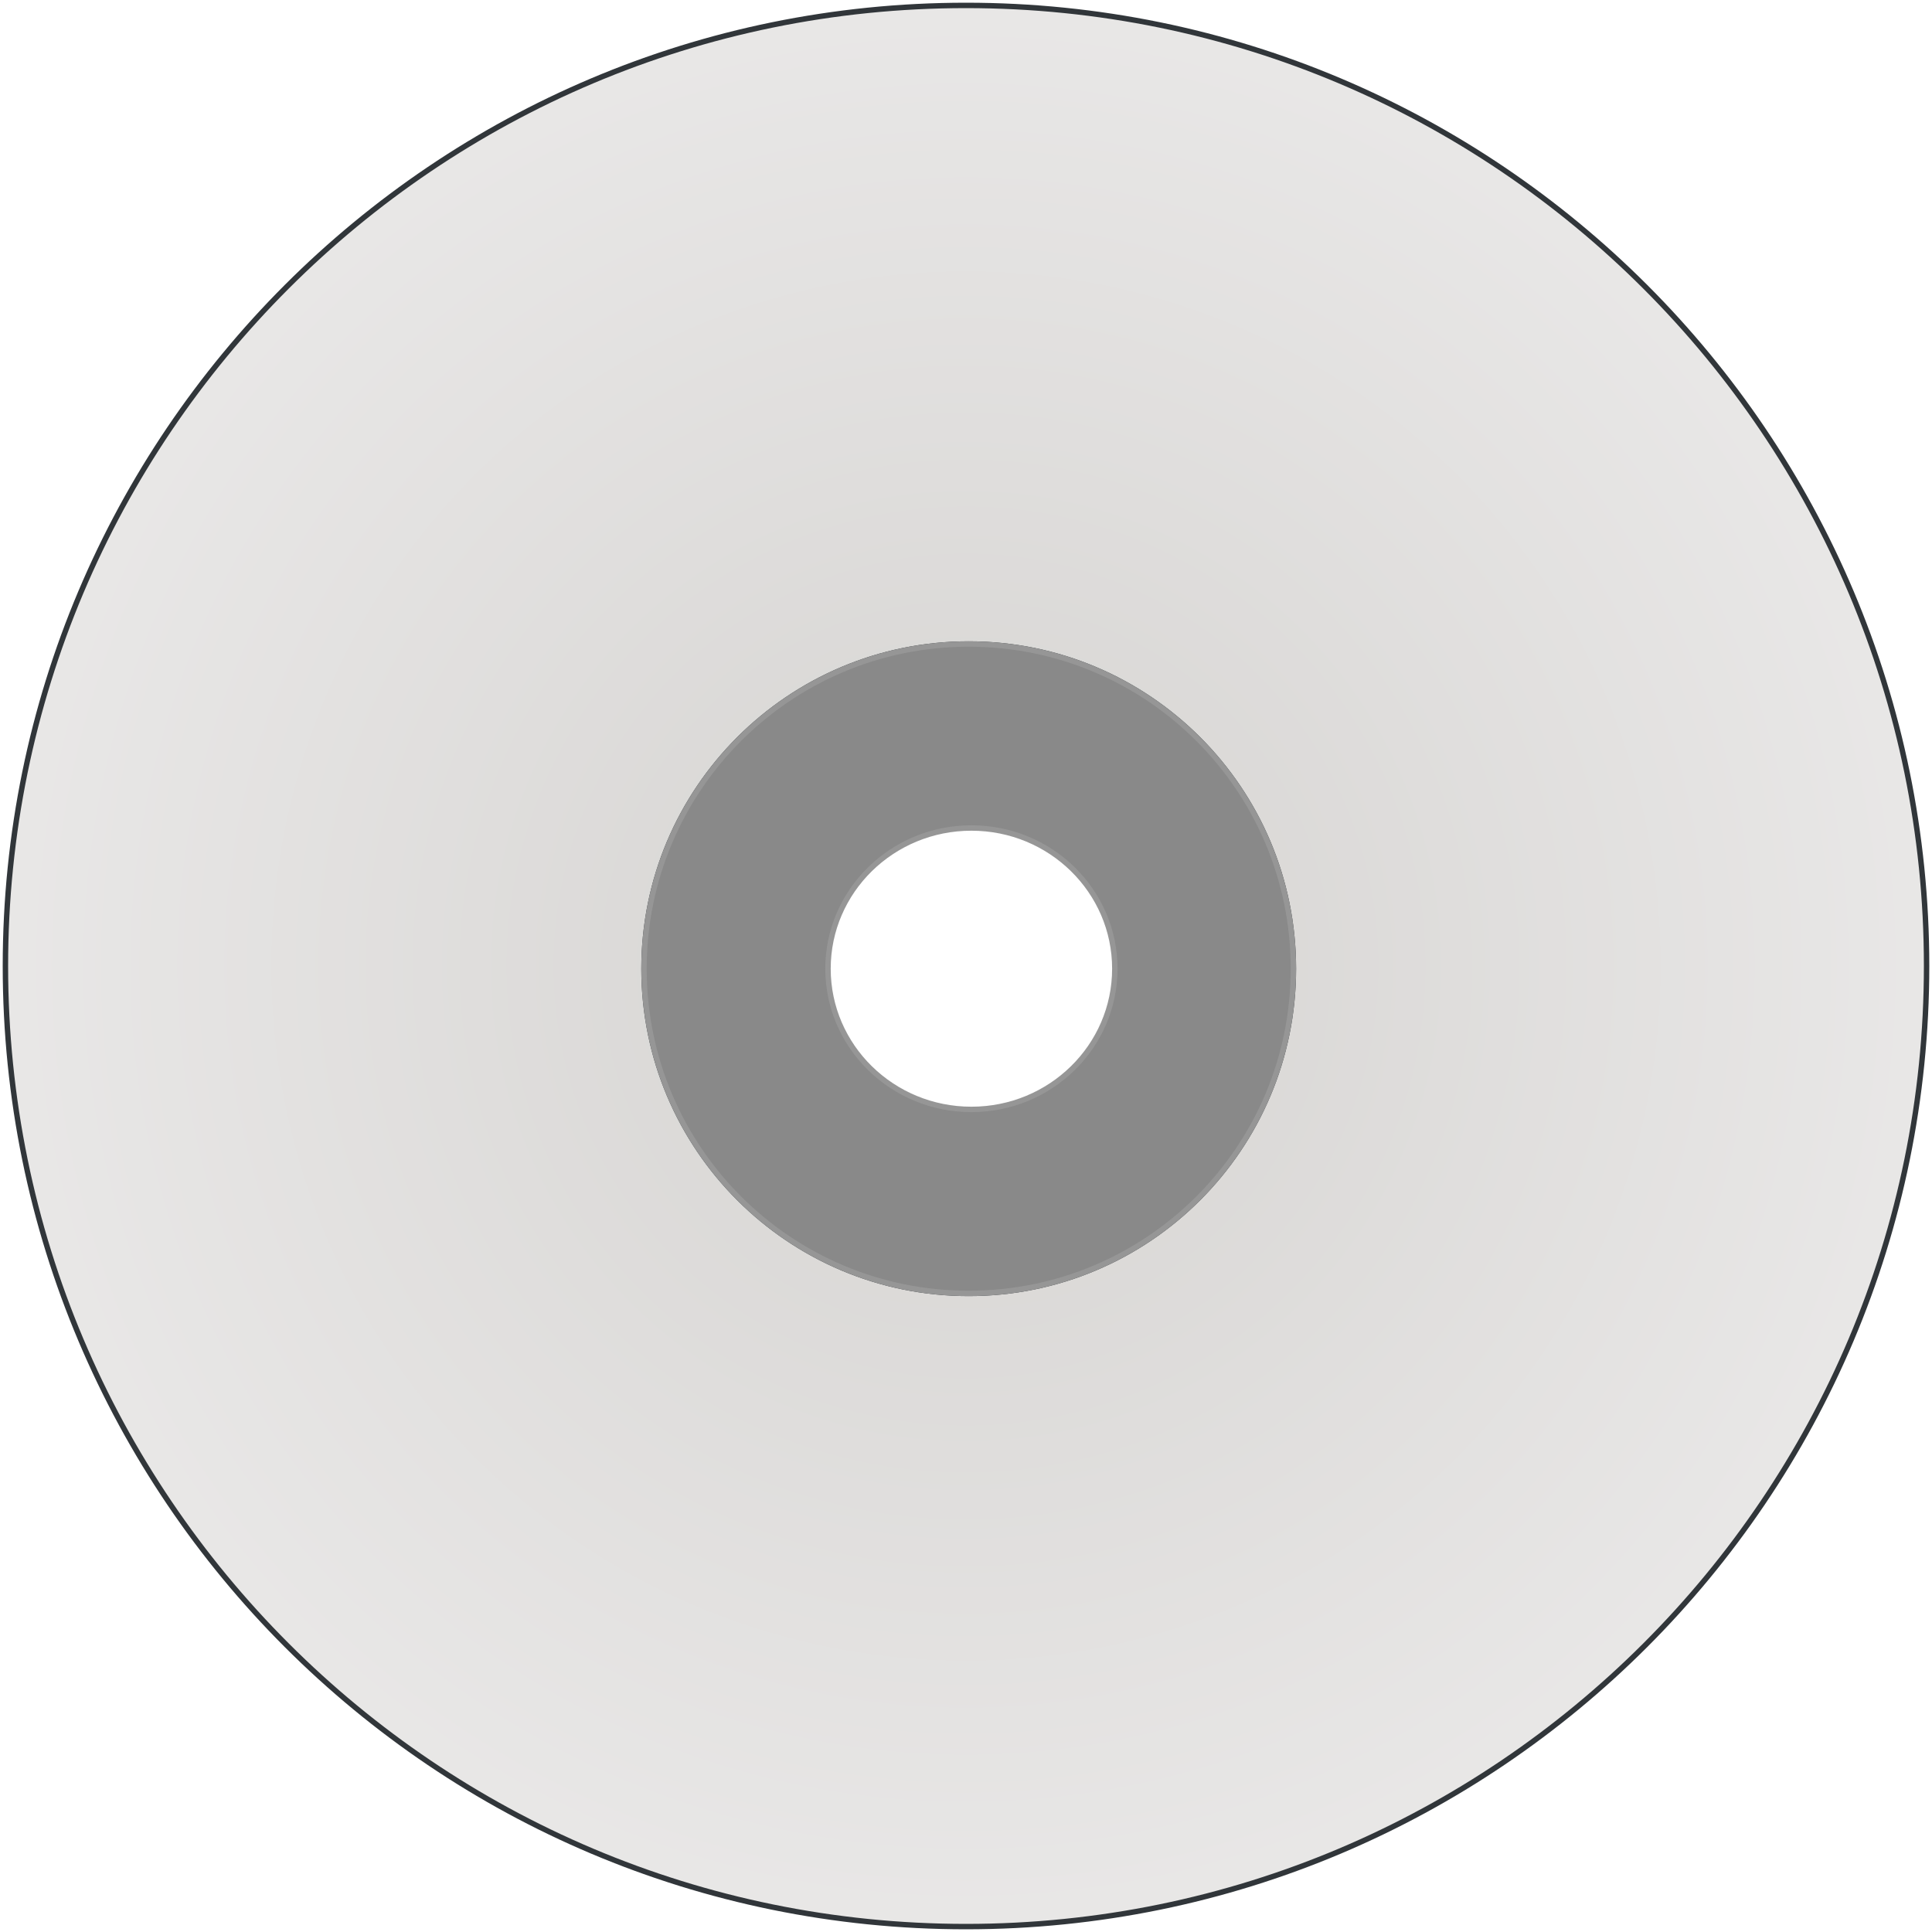
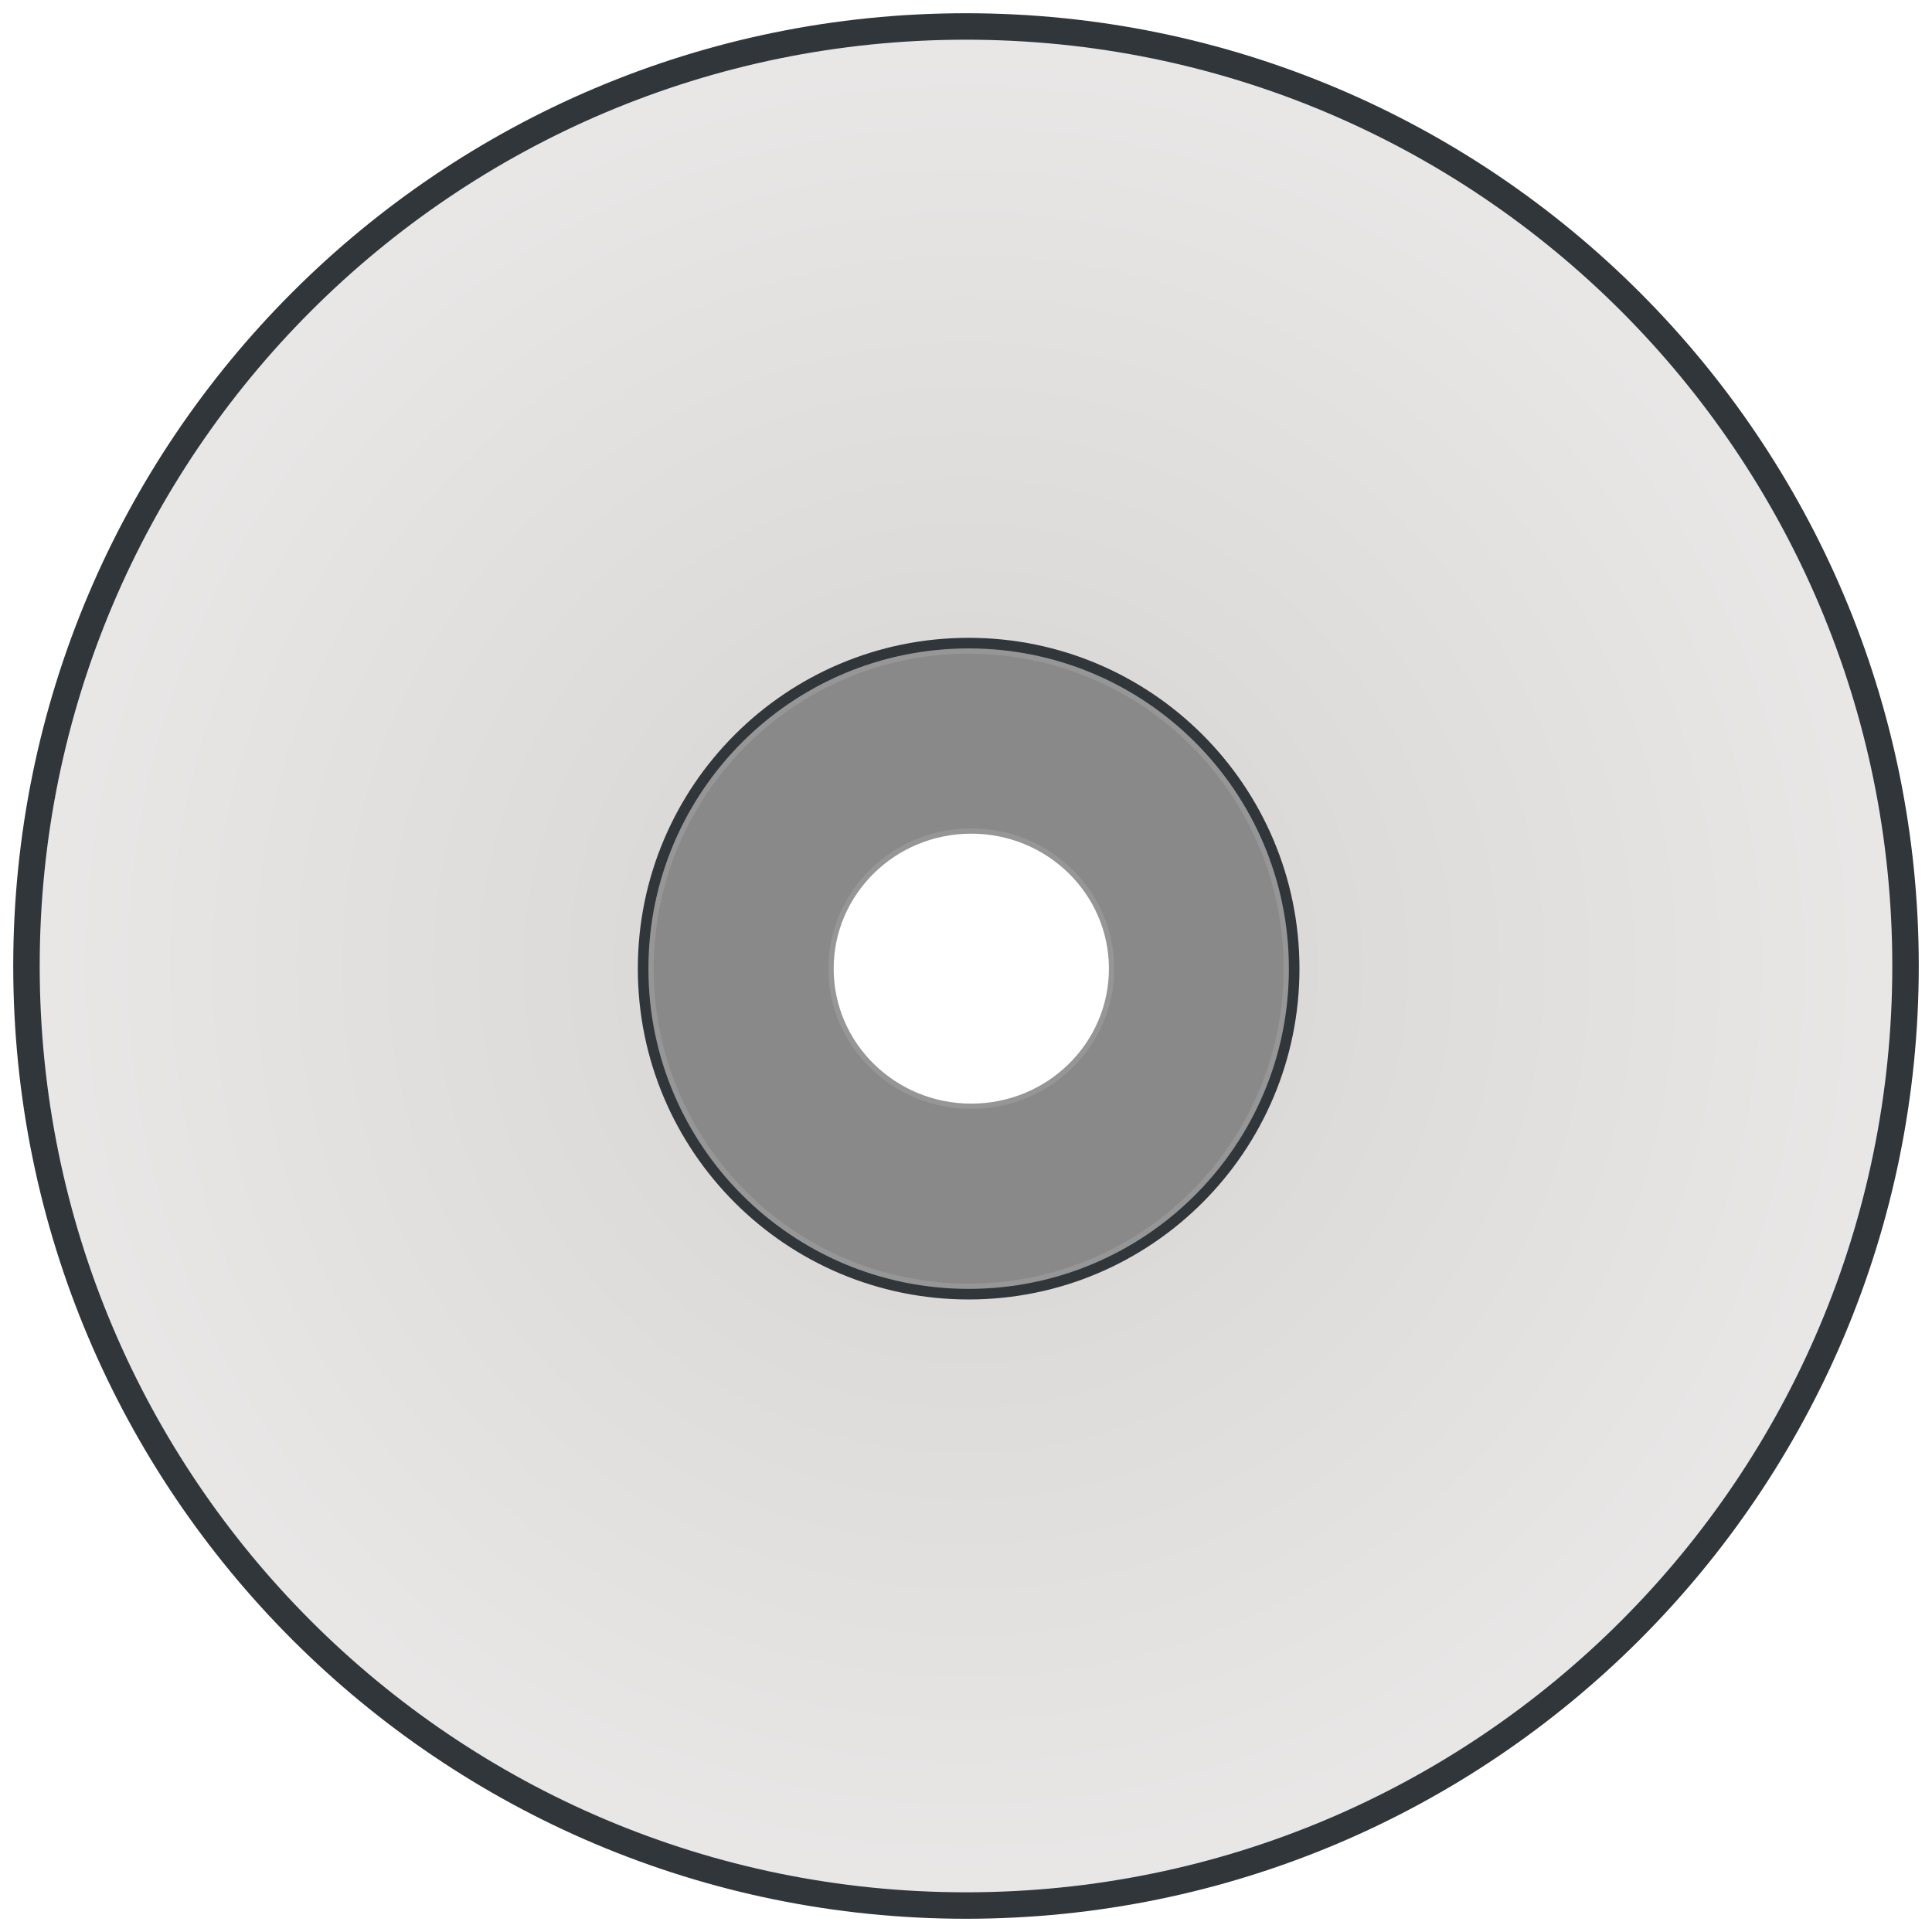
- <svg xmlns="http://www.w3.org/2000/svg" xmlns:xlink="http://www.w3.org/1999/xlink" width="357px" height="357px" version="1.1">
+ <svg xmlns="http://www.w3.org/2000/svg" xmlns:xlink="http://www.w3.org/1999/xlink" width="365px" height="365px" version="1.1">
  <description>Created with Sketch (http://www.bohemiancoding.com/sketch)</description>
  <defs>
    <radialGradient cx="50%" cy="50%" fx="50%" fy="50%" r="70.669%" id="radialGradient-1">
      <stop stop-color="rgb(187,190,185)" offset="0%" />
      <stop stop-color="rgb(213,211,209)" offset="0.923%" />
      <stop stop-color="rgb(241,240,240)" offset="100%" />
    </radialGradient>
-     <path d="M179,239 C212.137,239 239,212.137 239,179 C239,145.863 212.137,119 179,119 C145.863,119 119,145.863 119,179 C119,212.137 145.863,239 179,239 Z M178.5,356 C80.469,356 1,276.531 1,178.5 C1,80.469 80.469,1 178.5,1 C276.531,1 356,80.469 356,178.5 C356,276.531 276.531,356 178.5,356 Z M178.5,356" id="path-2" />
+     <path d="M183,243 C216.137,243 243,216.137 243,183 C243,149.863 216.137,123 183,123 C149.863,123 123,149.863 123,183 C123,216.137 149.863,243 183,243 Z M182.5,360 C84.469,360 5,280.531 5,182.5 C5,84.469 84.469,5 182.5,5 C280.531,5 360,84.469 360,182.5 C360,280.531 280.531,360 182.5,360 Z M182.5,360" id="path-2" />
  </defs>
  <g id="Page 1" fill="rgb(215,215,215)" fill-rule="evenodd">
    <g id="Group">
-       <use id="Oval 1" stroke="rgb(49,54,58)" stroke-width="1" fill="url(#radialGradient-1)" xlink:href="#path-2" />
+       <use id="Oval 1" stroke="rgb(49,54,58)" stroke-width="5" fill="url(#radialGradient-1)" xlink:href="#path-2" />
      <use id="Oval 1-1" stroke="none" fill="none" xlink:href="#path-2" />
-       <path d="M179,239 C145.863,239 119,212.137 119,179 C119,145.863 145.863,119 179,119 C212.137,119 239,145.863 239,179 C239,212.137 212.137,239 179,239 Z M179.5,205 C194.136,205 206,193.359 206,179 C206,164.641 194.136,153 179.5,153 C164.864,153 153,164.641 153,179 C153,193.359 164.864,205 179.5,205 Z M179.5,205" id="Oval 2" stroke="rgb(150,150,150)" stroke-width="1" fill="rgb(137,137,137)" />
+       <path d="M183,243 C149.863,243 123,216.137 123,183 C123,149.863 149.863,123 183,123 C216.137,123 243,149.863 243,183 C243,216.137 216.137,243 183,243 Z M183.5,209 C198.136,209 210,197.359 210,183 C210,168.641 198.136,157 183.5,157 C168.864,157 157,168.641 157,183 C157,197.359 168.864,209 183.5,209 Z M183.5,209" id="Oval 2" stroke="rgb(150,150,150)" stroke-width="1" fill="rgb(137,137,137)" />
    </g>
  </g>
</svg>
